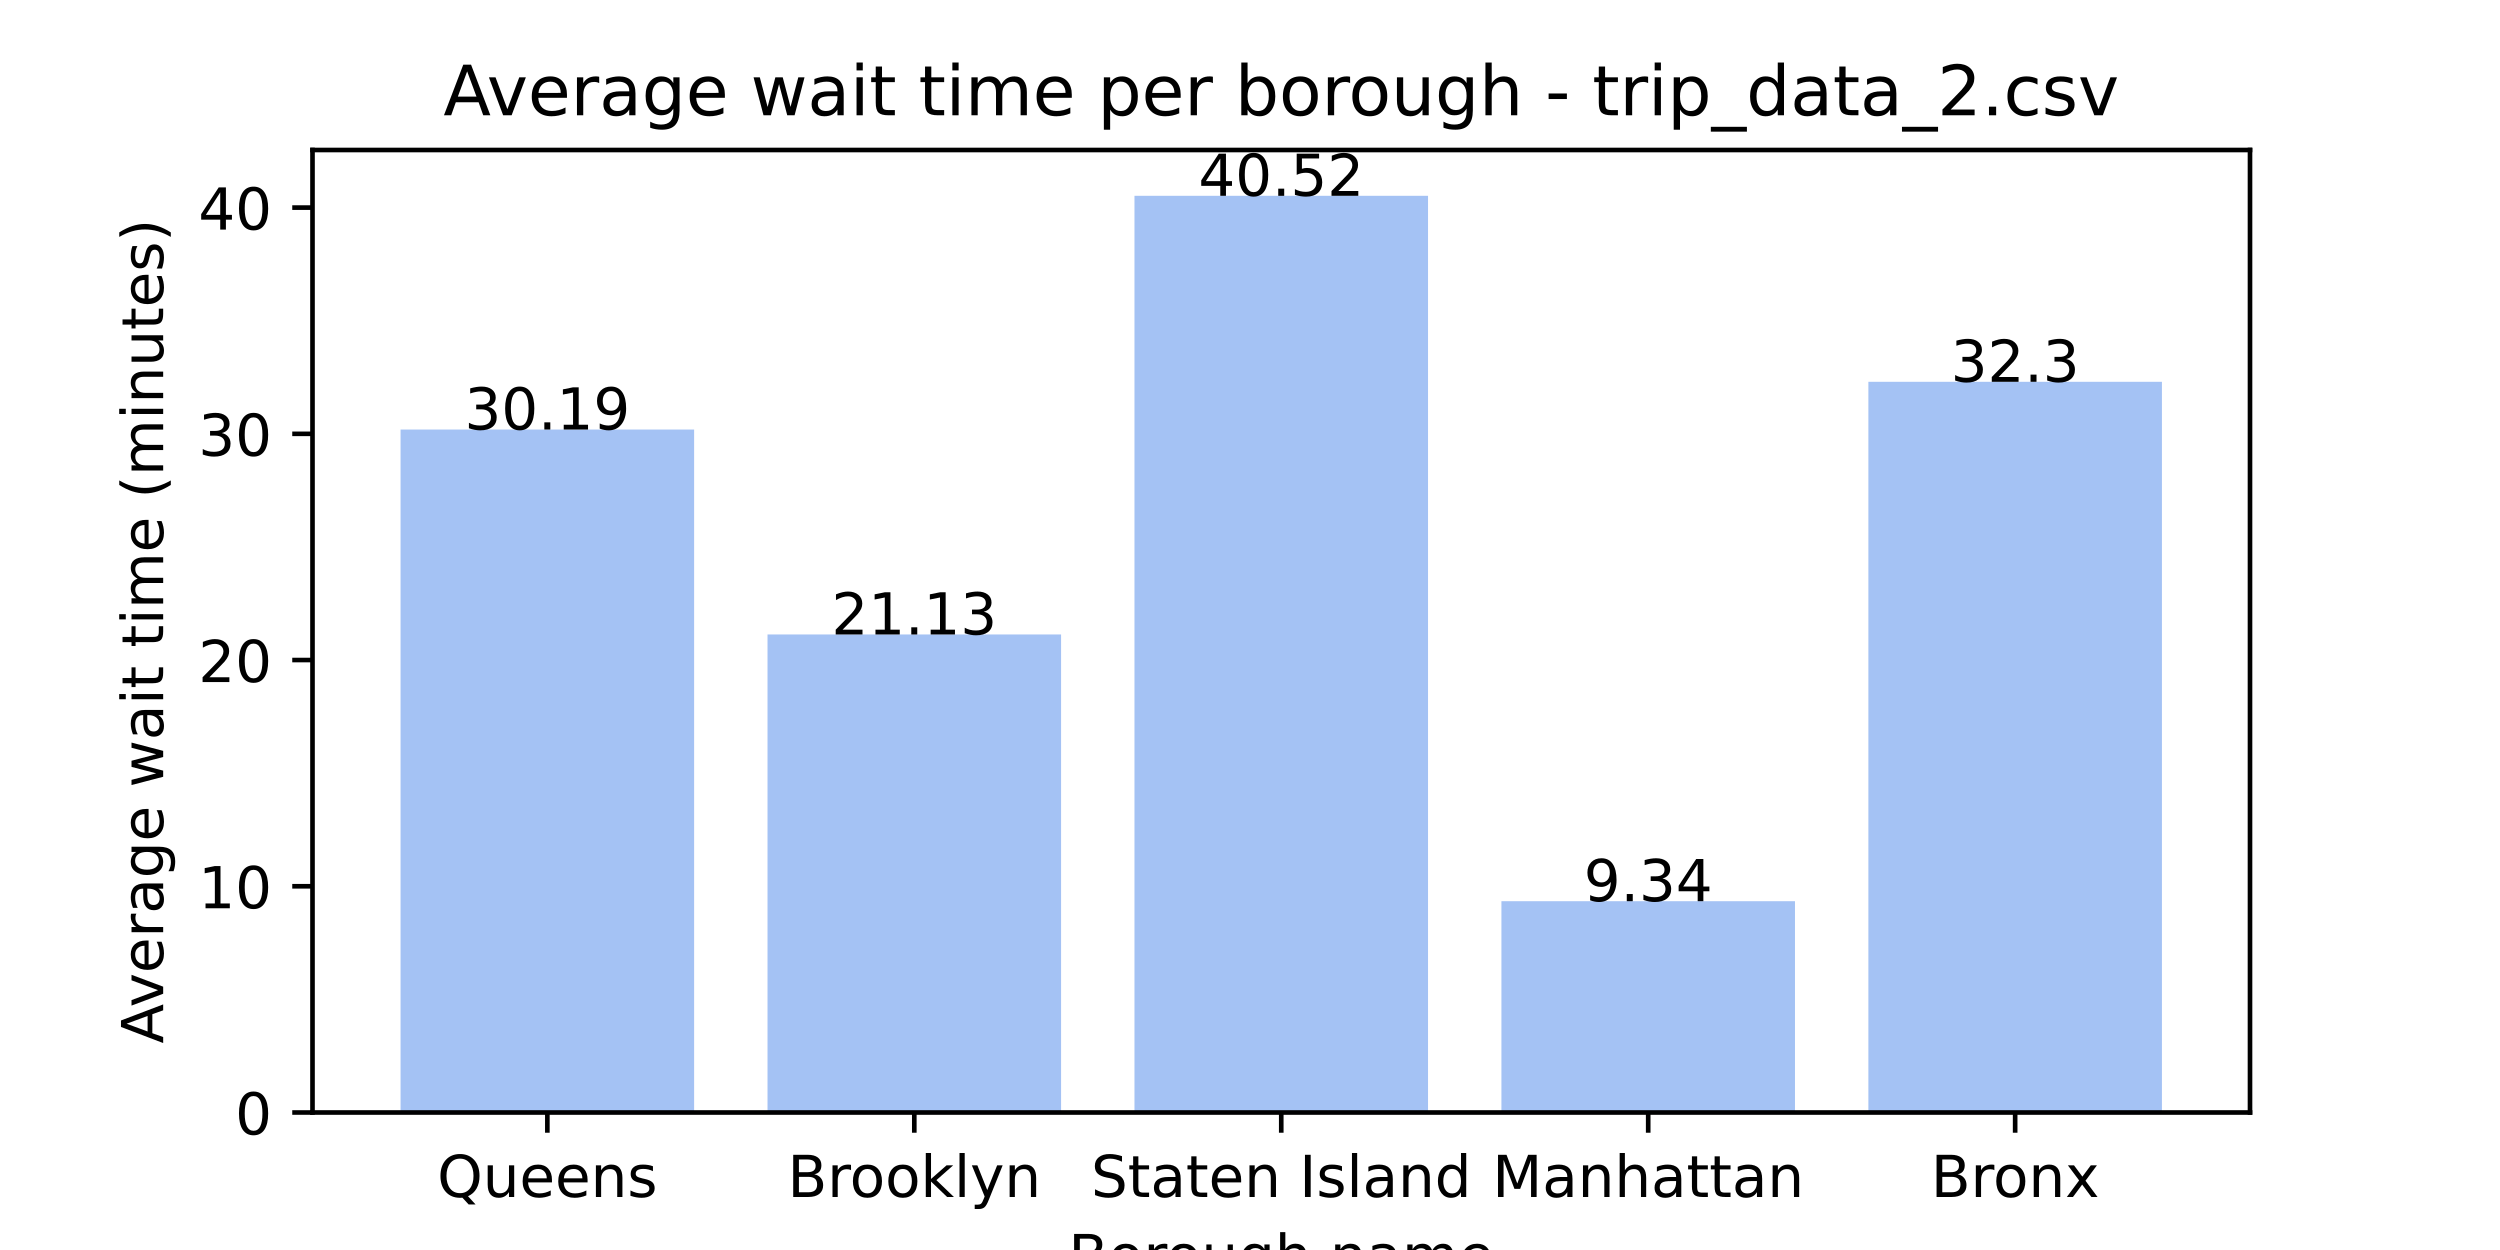
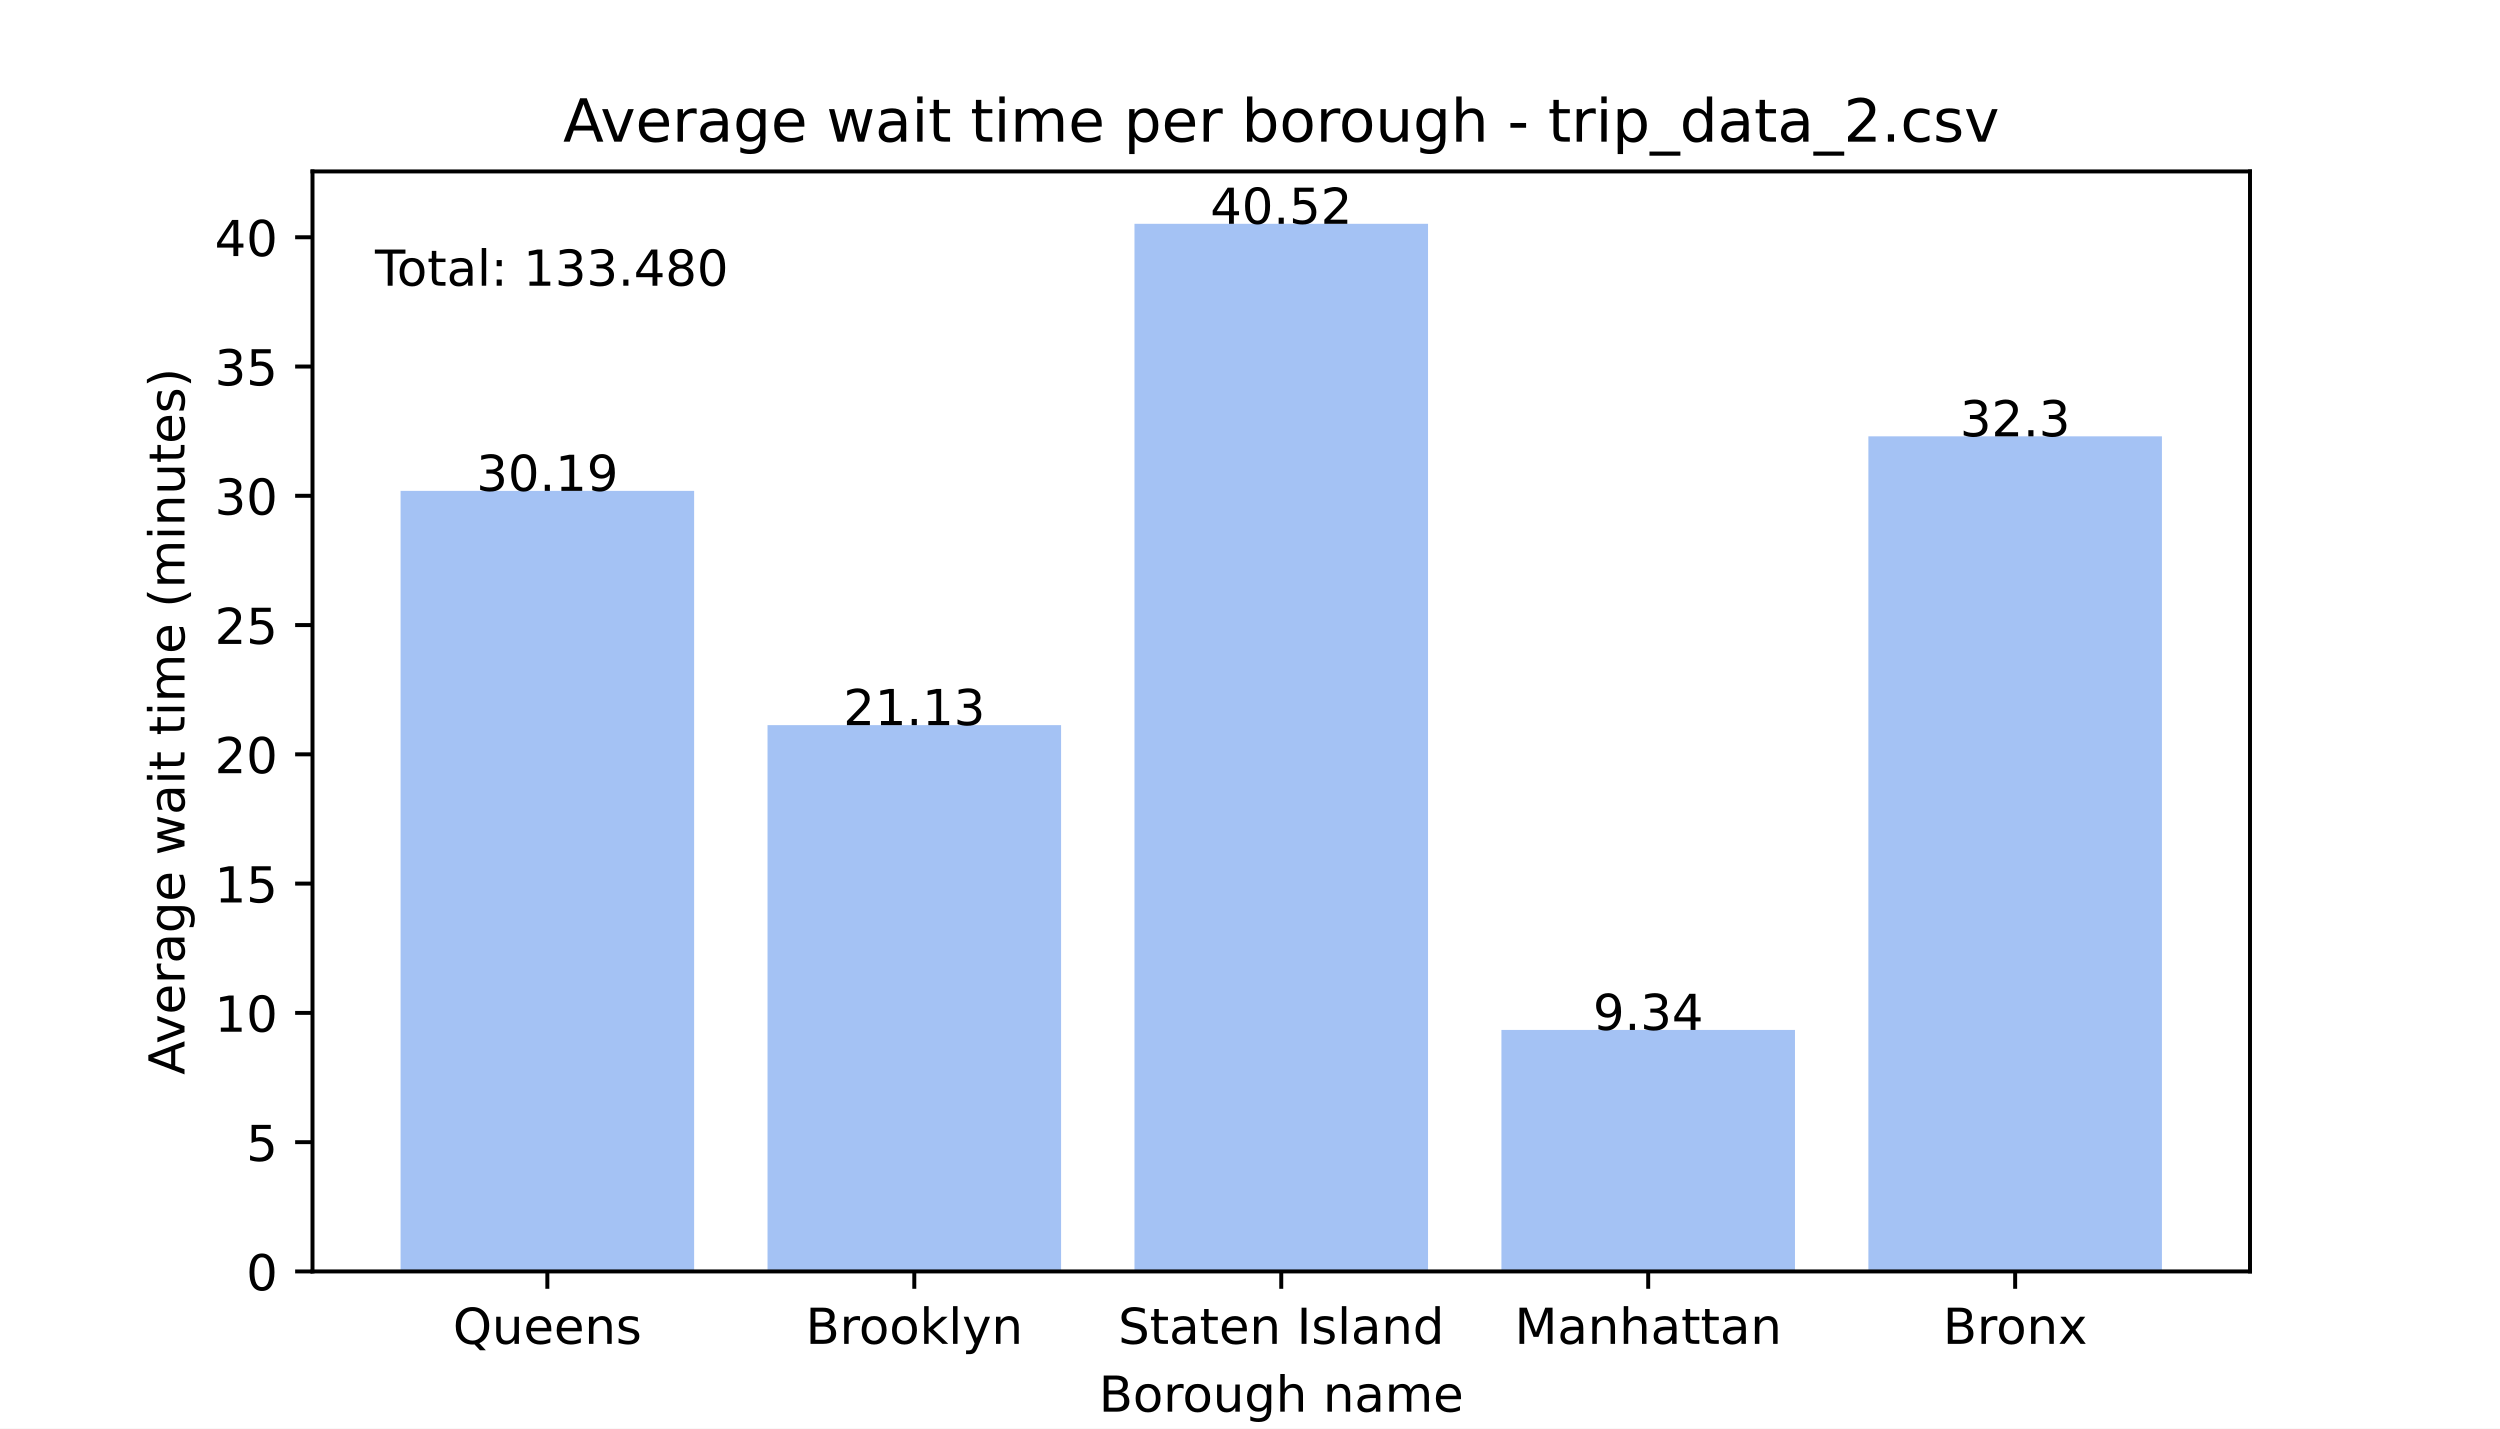
- <svg xmlns="http://www.w3.org/2000/svg" xmlns:xlink="http://www.w3.org/1999/xlink" width="432pt" height="216pt" viewBox="0 0 432 216" version="1.1">
+ <svg xmlns="http://www.w3.org/2000/svg" xmlns:xlink="http://www.w3.org/1999/xlink" width="504pt" height="288pt" viewBox="0 0 504 288" version="1.1">
  <defs>
    <style type="text/css">*{stroke-linejoin: round; stroke-linecap: butt}</style>
  </defs>
  <g id="figure_1">
    <g id="patch_1">
-       <path d="M 0 216  L 432 216  L 432 0  L 0 0  z " style="fill: #ffffff" />
+       <path d="M 0 288  L 504 288  L 504 0  L 0 0  z " style="fill: #ffffff" />
    </g>
    <g id="axes_1">
      <g id="patch_2">
-         <path d="M 54 192.24  L 388.8 192.24  L 388.8 25.92  L 54 25.92  z " style="fill: #ffffff" />
+         <path d="M 63 256.32  L 453.6 256.32  L 453.6 34.56  L 63 34.56  z " style="fill: #ffffff" />
      </g>
      <g id="patch_3">
-         <path d="M 69.218 192.24  L 119.945 192.24  L 119.945 74.222  L 69.218 74.222  z " clip-path="url(#p60a4b095e3)" style="fill: #a4c2f4" />
+         <path d="M 80.755 256.32  L 139.936 256.32  L 139.936 98.962  L 80.755 98.962  z " clip-path="url(#pc0535124aa)" style="fill: #a4c2f4" />
      </g>
      <g id="patch_4">
-         <path d="M 132.627 192.24  L 183.355 192.24  L 183.355 109.639  L 132.627 109.639  z " clip-path="url(#p60a4b095e3)" style="fill: #a4c2f4" />
+         <path d="M 154.732 256.32  L 213.914 256.32  L 213.914 146.185  L 154.732 146.185  z " clip-path="url(#pc0535124aa)" style="fill: #a4c2f4" />
      </g>
      <g id="patch_5">
-         <path d="M 196.036 192.24  L 246.764 192.24  L 246.764 33.84  L 196.036 33.84  z " clip-path="url(#p60a4b095e3)" style="fill: #a4c2f4" />
+         <path d="M 228.709 256.32  L 287.891 256.32  L 287.891 45.12  L 228.709 45.12  z " clip-path="url(#pc0535124aa)" style="fill: #a4c2f4" />
      </g>
      <g id="patch_6">
-         <path d="M 259.445 192.24  L 310.173 192.24  L 310.173 155.728  L 259.445 155.728  z " clip-path="url(#p60a4b095e3)" style="fill: #a4c2f4" />
+         <path d="M 302.686 256.32  L 361.868 256.32  L 361.868 207.638  L 302.686 207.638  z " clip-path="url(#pc0535124aa)" style="fill: #a4c2f4" />
      </g>
      <g id="patch_7">
-         <path d="M 322.855 192.24  L 373.582 192.24  L 373.582 65.973  L 322.855 65.973  z " clip-path="url(#p60a4b095e3)" style="fill: #a4c2f4" />
+         <path d="M 376.664 256.32  L 435.845 256.32  L 435.845 87.965  L 376.664 87.965  z " clip-path="url(#pc0535124aa)" style="fill: #a4c2f4" />
      </g>
      <g id="matplotlib.axis_1">
        <g id="xtick_1">
          <g id="line2d_1">
            <defs>
-               <path id="md0cd1d5635" d="M 0 0  L 0 3.5  " style="stroke: #000000; stroke-width: 0.8" />
+               <path id="m362aba8492" d="M 0 0  L 0 3.5  " style="stroke: #000000; stroke-width: 0.8" />
            </defs>
            <g>
-               <use xlink:href="#md0cd1d5635" x="94.582" y="192.24" style="stroke: #000000; stroke-width: 0.8" />
+               <use xlink:href="#m362aba8492" x="110.345" y="256.32" style="stroke: #000000; stroke-width: 0.8" />
            </g>
          </g>
          <g id="text_1">
-             <g transform="translate(75.55057 206.8384) scale(0.1 -0.1)">
+             <g transform="translate(91.31421 270.9184) scale(0.1 -0.1)">
              <defs>
                <path id="DejaVuSans-51" d="M 2522 4238  Q 1834 4238 1429 3725  Q 1025 3213 1025 2328  Q 1025 1447 1429 934  Q 1834 422 2522 422  Q 3209 422 3611 934  Q 4013 1447 4013 2328  Q 4013 3213 3611 3725  Q 3209 4238 2522 4238  z M 3406 84  L 4238 -825  L 3475 -825  L 2784 -78  Q 2681 -84 2626 -87  Q 2572 -91 2522 -91  Q 1538 -91 948 567  Q 359 1225 359 2328  Q 359 3434 948 4092  Q 1538 4750 2522 4750  Q 3503 4750 4090 4092  Q 4678 3434 4678 2328  Q 4678 1516 4351 937  Q 4025 359 3406 84  z " transform="scale(0.015625)" />
                <path id="DejaVuSans-75" d="M 544 1381  L 544 3500  L 1119 3500  L 1119 1403  Q 1119 906 1312 657  Q 1506 409 1894 409  Q 2359 409 2629 706  Q 2900 1003 2900 1516  L 2900 3500  L 3475 3500  L 3475 0  L 2900 0  L 2900 538  Q 2691 219 2414 64  Q 2138 -91 1772 -91  Q 1169 -91 856 284  Q 544 659 544 1381  z M 1991 3584  L 1991 3584  z " transform="scale(0.015625)" />
                <path id="DejaVuSans-65" d="M 3597 1894  L 3597 1613  L 953 1613  Q 991 1019 1311 708  Q 1631 397 2203 397  Q 2534 397 2845 478  Q 3156 559 3463 722  L 3463 178  Q 3153 47 2828 -22  Q 2503 -91 2169 -91  Q 1331 -91 842 396  Q 353 884 353 1716  Q 353 2575 817 3079  Q 1281 3584 2069 3584  Q 2775 3584 3186 3129  Q 3597 2675 3597 1894  z M 3022 2063  Q 3016 2534 2758 2815  Q 2500 3097 2075 3097  Q 1594 3097 1305 2825  Q 1016 2553 972 2059  L 3022 2063  z " transform="scale(0.015625)" />
                <path id="DejaVuSans-6e" d="M 3513 2113  L 3513 0  L 2938 0  L 2938 2094  Q 2938 2591 2744 2837  Q 2550 3084 2163 3084  Q 1697 3084 1428 2787  Q 1159 2491 1159 1978  L 1159 0  L 581 0  L 581 3500  L 1159 3500  L 1159 2956  Q 1366 3272 1645 3428  Q 1925 3584 2291 3584  Q 2894 3584 3203 3211  Q 3513 2838 3513 2113  z " transform="scale(0.015625)" />
                <path id="DejaVuSans-73" d="M 2834 3397  L 2834 2853  Q 2591 2978 2328 3040  Q 2066 3103 1784 3103  Q 1356 3103 1142 2972  Q 928 2841 928 2578  Q 928 2378 1081 2264  Q 1234 2150 1697 2047  L 1894 2003  Q 2506 1872 2764 1633  Q 3022 1394 3022 966  Q 3022 478 2636 193  Q 2250 -91 1575 -91  Q 1294 -91 989 -36  Q 684 19 347 128  L 347 722  Q 666 556 975 473  Q 1284 391 1588 391  Q 1994 391 2212 530  Q 2431 669 2431 922  Q 2431 1156 2273 1281  Q 2116 1406 1581 1522  L 1381 1569  Q 847 1681 609 1914  Q 372 2147 372 2553  Q 372 3047 722 3315  Q 1072 3584 1716 3584  Q 2034 3584 2315 3537  Q 2597 3491 2834 3397  z " transform="scale(0.015625)" />
              </defs>
              <use xlink:href="#DejaVuSans-51" />
              <use xlink:href="#DejaVuSans-75" x="78.711" />
              <use xlink:href="#DejaVuSans-65" x="142.09" />
              <use xlink:href="#DejaVuSans-65" x="203.613" />
              <use xlink:href="#DejaVuSans-6e" x="265.137" />
              <use xlink:href="#DejaVuSans-73" x="328.516" />
            </g>
          </g>
        </g>
        <g id="xtick_2">
          <g id="line2d_2">
            <g>
-               <use xlink:href="#md0cd1d5635" x="157.991" y="192.24" style="stroke: #000000; stroke-width: 0.8" />
+               <use xlink:href="#m362aba8492" x="184.323" y="256.32" style="stroke: #000000; stroke-width: 0.8" />
            </g>
          </g>
          <g id="text_2">
-             <g transform="translate(136.0862 206.8384) scale(0.1 -0.1)">
+             <g transform="translate(162.418 270.9184) scale(0.1 -0.1)">
              <defs>
                <path id="DejaVuSans-42" d="M 1259 2228  L 1259 519  L 2272 519  Q 2781 519 3026 730  Q 3272 941 3272 1375  Q 3272 1813 3026 2020  Q 2781 2228 2272 2228  L 1259 2228  z M 1259 4147  L 1259 2741  L 2194 2741  Q 2656 2741 2882 2914  Q 3109 3088 3109 3444  Q 3109 3797 2882 3972  Q 2656 4147 2194 4147  L 1259 4147  z M 628 4666  L 2241 4666  Q 2963 4666 3353 4366  Q 3744 4066 3744 3513  Q 3744 3084 3544 2831  Q 3344 2578 2956 2516  Q 3422 2416 3680 2098  Q 3938 1781 3938 1306  Q 3938 681 3513 340  Q 3088 0 2303 0  L 628 0  L 628 4666  z " transform="scale(0.015625)" />
                <path id="DejaVuSans-72" d="M 2631 2963  Q 2534 3019 2420 3045  Q 2306 3072 2169 3072  Q 1681 3072 1420 2755  Q 1159 2438 1159 1844  L 1159 0  L 581 0  L 581 3500  L 1159 3500  L 1159 2956  Q 1341 3275 1631 3429  Q 1922 3584 2338 3584  Q 2397 3584 2469 3576  Q 2541 3569 2628 3553  L 2631 2963  z " transform="scale(0.015625)" />
                <path id="DejaVuSans-6f" d="M 1959 3097  Q 1497 3097 1228 2736  Q 959 2375 959 1747  Q 959 1119 1226 758  Q 1494 397 1959 397  Q 2419 397 2687 759  Q 2956 1122 2956 1747  Q 2956 2369 2687 2733  Q 2419 3097 1959 3097  z M 1959 3584  Q 2709 3584 3137 3096  Q 3566 2609 3566 1747  Q 3566 888 3137 398  Q 2709 -91 1959 -91  Q 1206 -91 779 398  Q 353 888 353 1747  Q 353 2609 779 3096  Q 1206 3584 1959 3584  z " transform="scale(0.015625)" />
                <path id="DejaVuSans-6b" d="M 581 4863  L 1159 4863  L 1159 1991  L 2875 3500  L 3609 3500  L 1753 1863  L 3688 0  L 2938 0  L 1159 1709  L 1159 0  L 581 0  L 581 4863  z " transform="scale(0.015625)" />
                <path id="DejaVuSans-6c" d="M 603 4863  L 1178 4863  L 1178 0  L 603 0  L 603 4863  z " transform="scale(0.015625)" />
                <path id="DejaVuSans-79" d="M 2059 -325  Q 1816 -950 1584 -1140  Q 1353 -1331 966 -1331  L 506 -1331  L 506 -850  L 844 -850  Q 1081 -850 1212 -737  Q 1344 -625 1503 -206  L 1606 56  L 191 3500  L 800 3500  L 1894 763  L 2988 3500  L 3597 3500  L 2059 -325  z " transform="scale(0.015625)" />
              </defs>
              <use xlink:href="#DejaVuSans-42" />
              <use xlink:href="#DejaVuSans-72" x="68.604" />
              <use xlink:href="#DejaVuSans-6f" x="107.467" />
              <use xlink:href="#DejaVuSans-6f" x="168.648" />
              <use xlink:href="#DejaVuSans-6b" x="229.83" />
              <use xlink:href="#DejaVuSans-6c" x="287.74" />
              <use xlink:href="#DejaVuSans-79" x="315.523" />
              <use xlink:href="#DejaVuSans-6e" x="374.703" />
            </g>
          </g>
        </g>
        <g id="xtick_3">
          <g id="line2d_3">
            <g>
-               <use xlink:href="#md0cd1d5635" x="221.4" y="192.24" style="stroke: #000000; stroke-width: 0.8" />
+               <use xlink:href="#m362aba8492" x="258.3" y="256.32" style="stroke: #000000; stroke-width: 0.8" />
            </g>
          </g>
          <g id="text_3">
-             <g transform="translate(188.5312 206.8384) scale(0.1 -0.1)">
+             <g transform="translate(225.4313 270.9184) scale(0.1 -0.1)">
              <defs>
                <path id="DejaVuSans-53" d="M 3425 4513  L 3425 3897  Q 3066 4069 2747 4153  Q 2428 4238 2131 4238  Q 1616 4238 1336 4038  Q 1056 3838 1056 3469  Q 1056 3159 1242 3001  Q 1428 2844 1947 2747  L 2328 2669  Q 3034 2534 3370 2195  Q 3706 1856 3706 1288  Q 3706 609 3251 259  Q 2797 -91 1919 -91  Q 1588 -91 1214 -16  Q 841 59 441 206  L 441 856  Q 825 641 1194 531  Q 1563 422 1919 422  Q 2459 422 2753 634  Q 3047 847 3047 1241  Q 3047 1584 2836 1778  Q 2625 1972 2144 2069  L 1759 2144  Q 1053 2284 737 2584  Q 422 2884 422 3419  Q 422 4038 858 4394  Q 1294 4750 2059 4750  Q 2388 4750 2728 4690  Q 3069 4631 3425 4513  z " transform="scale(0.015625)" />
                <path id="DejaVuSans-74" d="M 1172 4494  L 1172 3500  L 2356 3500  L 2356 3053  L 1172 3053  L 1172 1153  Q 1172 725 1289 603  Q 1406 481 1766 481  L 2356 481  L 2356 0  L 1766 0  Q 1100 0 847 248  Q 594 497 594 1153  L 594 3053  L 172 3053  L 172 3500  L 594 3500  L 594 4494  L 1172 4494  z " transform="scale(0.015625)" />
                <path id="DejaVuSans-61" d="M 2194 1759  Q 1497 1759 1228 1600  Q 959 1441 959 1056  Q 959 750 1161 570  Q 1363 391 1709 391  Q 2188 391 2477 730  Q 2766 1069 2766 1631  L 2766 1759  L 2194 1759  z M 3341 1997  L 3341 0  L 2766 0  L 2766 531  Q 2569 213 2275 61  Q 1981 -91 1556 -91  Q 1019 -91 701 211  Q 384 513 384 1019  Q 384 1609 779 1909  Q 1175 2209 1959 2209  L 2766 2209  L 2766 2266  Q 2766 2663 2505 2880  Q 2244 3097 1772 3097  Q 1472 3097 1187 3025  Q 903 2953 641 2809  L 641 3341  Q 956 3463 1253 3523  Q 1550 3584 1831 3584  Q 2591 3584 2966 3190  Q 3341 2797 3341 1997  z " transform="scale(0.015625)" />
                <path id="DejaVuSans-20" transform="scale(0.015625)" />
                <path id="DejaVuSans-49" d="M 628 4666  L 1259 4666  L 1259 0  L 628 0  L 628 4666  z " transform="scale(0.015625)" />
                <path id="DejaVuSans-64" d="M 2906 2969  L 2906 4863  L 3481 4863  L 3481 0  L 2906 0  L 2906 525  Q 2725 213 2448 61  Q 2172 -91 1784 -91  Q 1150 -91 751 415  Q 353 922 353 1747  Q 353 2572 751 3078  Q 1150 3584 1784 3584  Q 2172 3584 2448 3432  Q 2725 3281 2906 2969  z M 947 1747  Q 947 1113 1208 752  Q 1469 391 1925 391  Q 2381 391 2643 752  Q 2906 1113 2906 1747  Q 2906 2381 2643 2742  Q 2381 3103 1925 3103  Q 1469 3103 1208 2742  Q 947 2381 947 1747  z " transform="scale(0.015625)" />
              </defs>
              <use xlink:href="#DejaVuSans-53" />
              <use xlink:href="#DejaVuSans-74" x="63.477" />
              <use xlink:href="#DejaVuSans-61" x="102.686" />
              <use xlink:href="#DejaVuSans-74" x="163.965" />
              <use xlink:href="#DejaVuSans-65" x="203.174" />
              <use xlink:href="#DejaVuSans-6e" x="264.697" />
              <use xlink:href="#DejaVuSans-20" x="328.076" />
              <use xlink:href="#DejaVuSans-49" x="359.863" />
              <use xlink:href="#DejaVuSans-73" x="389.355" />
              <use xlink:href="#DejaVuSans-6c" x="441.455" />
              <use xlink:href="#DejaVuSans-61" x="469.238" />
              <use xlink:href="#DejaVuSans-6e" x="530.518" />
              <use xlink:href="#DejaVuSans-64" x="593.896" />
            </g>
          </g>
        </g>
        <g id="xtick_4">
          <g id="line2d_4">
            <g>
-               <use xlink:href="#md0cd1d5635" x="284.809" y="192.24" style="stroke: #000000; stroke-width: 0.8" />
+               <use xlink:href="#m362aba8492" x="332.277" y="256.32" style="stroke: #000000; stroke-width: 0.8" />
            </g>
          </g>
          <g id="text_4">
-             <g transform="translate(257.8763 206.8384) scale(0.1 -0.1)">
+             <g transform="translate(305.3445 270.9184) scale(0.1 -0.1)">
              <defs>
                <path id="DejaVuSans-4d" d="M 628 4666  L 1569 4666  L 2759 1491  L 3956 4666  L 4897 4666  L 4897 0  L 4281 0  L 4281 4097  L 3078 897  L 2444 897  L 1241 4097  L 1241 0  L 628 0  L 628 4666  z " transform="scale(0.015625)" />
                <path id="DejaVuSans-68" d="M 3513 2113  L 3513 0  L 2938 0  L 2938 2094  Q 2938 2591 2744 2837  Q 2550 3084 2163 3084  Q 1697 3084 1428 2787  Q 1159 2491 1159 1978  L 1159 0  L 581 0  L 581 4863  L 1159 4863  L 1159 2956  Q 1366 3272 1645 3428  Q 1925 3584 2291 3584  Q 2894 3584 3203 3211  Q 3513 2838 3513 2113  z " transform="scale(0.015625)" />
              </defs>
              <use xlink:href="#DejaVuSans-4d" />
              <use xlink:href="#DejaVuSans-61" x="86.279" />
              <use xlink:href="#DejaVuSans-6e" x="147.559" />
              <use xlink:href="#DejaVuSans-68" x="210.938" />
              <use xlink:href="#DejaVuSans-61" x="274.316" />
              <use xlink:href="#DejaVuSans-74" x="335.596" />
              <use xlink:href="#DejaVuSans-74" x="374.805" />
              <use xlink:href="#DejaVuSans-61" x="414.014" />
              <use xlink:href="#DejaVuSans-6e" x="475.293" />
            </g>
          </g>
        </g>
        <g id="xtick_5">
          <g id="line2d_5">
            <g>
-               <use xlink:href="#md0cd1d5635" x="348.218" y="192.24" style="stroke: #000000; stroke-width: 0.8" />
+               <use xlink:href="#m362aba8492" x="406.255" y="256.32" style="stroke: #000000; stroke-width: 0.8" />
            </g>
          </g>
          <g id="text_5">
-             <g transform="translate(333.6572 206.8384) scale(0.1 -0.1)">
+             <g transform="translate(391.6936 270.9184) scale(0.1 -0.1)">
              <defs>
                <path id="DejaVuSans-78" d="M 3513 3500  L 2247 1797  L 3578 0  L 2900 0  L 1881 1375  L 863 0  L 184 0  L 1544 1831  L 300 3500  L 978 3500  L 1906 2253  L 2834 3500  L 3513 3500  z " transform="scale(0.015625)" />
              </defs>
              <use xlink:href="#DejaVuSans-42" />
              <use xlink:href="#DejaVuSans-72" x="68.604" />
              <use xlink:href="#DejaVuSans-6f" x="107.467" />
              <use xlink:href="#DejaVuSans-6e" x="168.648" />
              <use xlink:href="#DejaVuSans-78" x="232.027" />
            </g>
          </g>
        </g>
        <g id="text_6">
-           <g transform="translate(184.6273 220.5166) scale(0.1 -0.1)">
+           <g transform="translate(221.5273 284.5966) scale(0.1 -0.1)">
            <defs>
              <path id="DejaVuSans-67" d="M 2906 1791  Q 2906 2416 2648 2759  Q 2391 3103 1925 3103  Q 1463 3103 1205 2759  Q 947 2416 947 1791  Q 947 1169 1205 825  Q 1463 481 1925 481  Q 2391 481 2648 825  Q 2906 1169 2906 1791  z M 3481 434  Q 3481 -459 3084 -895  Q 2688 -1331 1869 -1331  Q 1566 -1331 1297 -1286  Q 1028 -1241 775 -1147  L 775 -588  Q 1028 -725 1275 -790  Q 1522 -856 1778 -856  Q 2344 -856 2625 -561  Q 2906 -266 2906 331  L 2906 616  Q 2728 306 2450 153  Q 2172 0 1784 0  Q 1141 0 747 490  Q 353 981 353 1791  Q 353 2603 747 3093  Q 1141 3584 1784 3584  Q 2172 3584 2450 3431  Q 2728 3278 2906 2969  L 2906 3500  L 3481 3500  L 3481 434  z " transform="scale(0.015625)" />
              <path id="DejaVuSans-6d" d="M 3328 2828  Q 3544 3216 3844 3400  Q 4144 3584 4550 3584  Q 5097 3584 5394 3201  Q 5691 2819 5691 2113  L 5691 0  L 5113 0  L 5113 2094  Q 5113 2597 4934 2840  Q 4756 3084 4391 3084  Q 3944 3084 3684 2787  Q 3425 2491 3425 1978  L 3425 0  L 2847 0  L 2847 2094  Q 2847 2600 2669 2842  Q 2491 3084 2119 3084  Q 1678 3084 1418 2786  Q 1159 2488 1159 1978  L 1159 0  L 581 0  L 581 3500  L 1159 3500  L 1159 2956  Q 1356 3278 1631 3431  Q 1906 3584 2284 3584  Q 2666 3584 2933 3390  Q 3200 3197 3328 2828  z " transform="scale(0.015625)" />
            </defs>
            <use xlink:href="#DejaVuSans-42" />
            <use xlink:href="#DejaVuSans-6f" x="68.604" />
            <use xlink:href="#DejaVuSans-72" x="129.785" />
            <use xlink:href="#DejaVuSans-6f" x="168.648" />
            <use xlink:href="#DejaVuSans-75" x="229.83" />
            <use xlink:href="#DejaVuSans-67" x="293.209" />
            <use xlink:href="#DejaVuSans-68" x="356.686" />
            <use xlink:href="#DejaVuSans-20" x="420.064" />
            <use xlink:href="#DejaVuSans-6e" x="451.852" />
            <use xlink:href="#DejaVuSans-61" x="515.23" />
            <use xlink:href="#DejaVuSans-6d" x="576.51" />
            <use xlink:href="#DejaVuSans-65" x="673.922" />
          </g>
        </g>
      </g>
      <g id="matplotlib.axis_2">
        <g id="ytick_1">
          <g id="line2d_6">
            <defs>
-               <path id="m42a41ab780" d="M 0 0  L -3.5 0  " style="stroke: #000000; stroke-width: 0.8" />
+               <path id="m07653219fd" d="M 0 0  L -3.5 0  " style="stroke: #000000; stroke-width: 0.8" />
            </defs>
            <g>
-               <use xlink:href="#m42a41ab780" x="54" y="192.24" style="stroke: #000000; stroke-width: 0.8" />
+               <use xlink:href="#m07653219fd" x="63" y="256.32" style="stroke: #000000; stroke-width: 0.8" />
            </g>
          </g>
          <g id="text_7">
-             <g transform="translate(40.6375 196.0392) scale(0.1 -0.1)">
+             <g transform="translate(49.6375 260.1192) scale(0.1 -0.1)">
              <defs>
                <path id="DejaVuSans-30" d="M 2034 4250  Q 1547 4250 1301 3770  Q 1056 3291 1056 2328  Q 1056 1369 1301 889  Q 1547 409 2034 409  Q 2525 409 2770 889  Q 3016 1369 3016 2328  Q 3016 3291 2770 3770  Q 2525 4250 2034 4250  z M 2034 4750  Q 2819 4750 3233 4129  Q 3647 3509 3647 2328  Q 3647 1150 3233 529  Q 2819 -91 2034 -91  Q 1250 -91 836 529  Q 422 1150 422 2328  Q 422 3509 836 4129  Q 1250 4750 2034 4750  z " transform="scale(0.015625)" />
              </defs>
              <use xlink:href="#DejaVuSans-30" />
            </g>
          </g>
        </g>
        <g id="ytick_2">
          <g id="line2d_7">
            <g>
-               <use xlink:href="#m42a41ab780" x="54" y="153.148" style="stroke: #000000; stroke-width: 0.8" />
+               <use xlink:href="#m07653219fd" x="63" y="230.259" style="stroke: #000000; stroke-width: 0.8" />
            </g>
          </g>
          <g id="text_8">
-             <g transform="translate(34.275 156.9474) scale(0.1 -0.1)">
+             <g transform="translate(49.6375 234.058) scale(0.1 -0.1)">
+               <defs>
+                 <path id="DejaVuSans-35" d="M 691 4666  L 3169 4666  L 3169 4134  L 1269 4134  L 1269 2991  Q 1406 3038 1543 3061  Q 1681 3084 1819 3084  Q 2600 3084 3056 2656  Q 3513 2228 3513 1497  Q 3513 744 3044 326  Q 2575 -91 1722 -91  Q 1428 -91 1123 -41  Q 819 9 494 109  L 494 744  Q 775 591 1075 516  Q 1375 441 1709 441  Q 2250 441 2565 725  Q 2881 1009 2881 1497  Q 2881 1984 2565 2268  Q 2250 2553 1709 2553  Q 1456 2553 1204 2497  Q 953 2441 691 2322  L 691 4666  z " transform="scale(0.015625)" />
+               </defs>
+               <use xlink:href="#DejaVuSans-35" />
+             </g>
+           </g>
+         </g>
+         <g id="ytick_3">
+           <g id="line2d_8">
+             <g>
+               <use xlink:href="#m07653219fd" x="63" y="204.198" style="stroke: #000000; stroke-width: 0.8" />
+             </g>
+           </g>
+           <g id="text_9">
+             <g transform="translate(43.275 207.9968) scale(0.1 -0.1)">
              <defs>
                <path id="DejaVuSans-31" d="M 794 531  L 1825 531  L 1825 4091  L 703 3866  L 703 4441  L 1819 4666  L 2450 4666  L 2450 531  L 3481 531  L 3481 0  L 794 0  L 794 531  z " transform="scale(0.015625)" />
              </defs>
              <use xlink:href="#DejaVuSans-31" />
              <use xlink:href="#DejaVuSans-30" x="63.623" />
            </g>
          </g>
        </g>
-         <g id="ytick_3">
-           <g id="line2d_8">
-             <g>
-               <use xlink:href="#m42a41ab780" x="54" y="114.056" style="stroke: #000000; stroke-width: 0.8" />
-             </g>
-           </g>
-           <g id="text_9">
-             <g transform="translate(34.275 117.8556) scale(0.1 -0.1)">
+         <g id="ytick_4">
+           <g id="line2d_9">
+             <g>
+               <use xlink:href="#m07653219fd" x="63" y="178.136" style="stroke: #000000; stroke-width: 0.8" />
+             </g>
+           </g>
+           <g id="text_10">
+             <g transform="translate(43.275 181.9356) scale(0.1 -0.1)">
+               <use xlink:href="#DejaVuSans-31" />
+               <use xlink:href="#DejaVuSans-35" x="63.623" />
+             </g>
+           </g>
+         </g>
+         <g id="ytick_5">
+           <g id="line2d_10">
+             <g>
+               <use xlink:href="#m07653219fd" x="63" y="152.075" style="stroke: #000000; stroke-width: 0.8" />
+             </g>
+           </g>
+           <g id="text_11">
+             <g transform="translate(43.275 155.8744) scale(0.1 -0.1)">
              <defs>
                <path id="DejaVuSans-32" d="M 1228 531  L 3431 531  L 3431 0  L 469 0  L 469 531  Q 828 903 1448 1529  Q 2069 2156 2228 2338  Q 2531 2678 2651 2914  Q 2772 3150 2772 3378  Q 2772 3750 2511 3984  Q 2250 4219 1831 4219  Q 1534 4219 1204 4116  Q 875 4013 500 3803  L 500 4441  Q 881 4594 1212 4672  Q 1544 4750 1819 4750  Q 2544 4750 2975 4387  Q 3406 4025 3406 3419  Q 3406 3131 3298 2873  Q 3191 2616 2906 2266  Q 2828 2175 2409 1742  Q 1991 1309 1228 531  z " transform="scale(0.015625)" />
              </defs>
              <use xlink:href="#DejaVuSans-32" />
              <use xlink:href="#DejaVuSans-30" x="63.623" />
            </g>
          </g>
        </g>
-         <g id="ytick_4">
-           <g id="line2d_9">
-             <g>
-               <use xlink:href="#m42a41ab780" x="54" y="74.965" style="stroke: #000000; stroke-width: 0.8" />
-             </g>
-           </g>
-           <g id="text_10">
-             <g transform="translate(34.275 78.7638) scale(0.1 -0.1)">
+         <g id="ytick_6">
+           <g id="line2d_11">
+             <g>
+               <use xlink:href="#m07653219fd" x="63" y="126.014" style="stroke: #000000; stroke-width: 0.8" />
+             </g>
+           </g>
+           <g id="text_12">
+             <g transform="translate(43.275 129.8132) scale(0.1 -0.1)">
+               <use xlink:href="#DejaVuSans-32" />
+               <use xlink:href="#DejaVuSans-35" x="63.623" />
+             </g>
+           </g>
+         </g>
+         <g id="ytick_7">
+           <g id="line2d_12">
+             <g>
+               <use xlink:href="#m07653219fd" x="63" y="99.953" style="stroke: #000000; stroke-width: 0.8" />
+             </g>
+           </g>
+           <g id="text_13">
+             <g transform="translate(43.275 103.752) scale(0.1 -0.1)">
              <defs>
                <path id="DejaVuSans-33" d="M 2597 2516  Q 3050 2419 3304 2112  Q 3559 1806 3559 1356  Q 3559 666 3084 287  Q 2609 -91 1734 -91  Q 1441 -91 1130 -33  Q 819 25 488 141  L 488 750  Q 750 597 1062 519  Q 1375 441 1716 441  Q 2309 441 2620 675  Q 2931 909 2931 1356  Q 2931 1769 2642 2001  Q 2353 2234 1838 2234  L 1294 2234  L 1294 2753  L 1863 2753  Q 2328 2753 2575 2939  Q 2822 3125 2822 3475  Q 2822 3834 2567 4026  Q 2313 4219 1838 4219  Q 1578 4219 1281 4162  Q 984 4106 628 3988  L 628 4550  Q 988 4650 1302 4700  Q 1616 4750 1894 4750  Q 2613 4750 3031 4423  Q 3450 4097 3450 3541  Q 3450 3153 3228 2886  Q 3006 2619 2597 2516  z " transform="scale(0.015625)" />
              </defs>
              <use xlink:href="#DejaVuSans-33" />
              <use xlink:href="#DejaVuSans-30" x="63.623" />
            </g>
          </g>
        </g>
-         <g id="ytick_5">
-           <g id="line2d_10">
-             <g>
-               <use xlink:href="#m42a41ab780" x="54" y="35.873" style="stroke: #000000; stroke-width: 0.8" />
-             </g>
-           </g>
-           <g id="text_11">
-             <g transform="translate(34.275 39.67199) scale(0.1 -0.1)">
+         <g id="ytick_8">
+           <g id="line2d_13">
+             <g>
+               <use xlink:href="#m07653219fd" x="63" y="73.892" style="stroke: #000000; stroke-width: 0.8" />
+             </g>
+           </g>
+           <g id="text_14">
+             <g transform="translate(43.275 77.69079) scale(0.1 -0.1)">
+               <use xlink:href="#DejaVuSans-33" />
+               <use xlink:href="#DejaVuSans-35" x="63.623" />
+             </g>
+           </g>
+         </g>
+         <g id="ytick_9">
+           <g id="line2d_14">
+             <g>
+               <use xlink:href="#m07653219fd" x="63" y="47.83" style="stroke: #000000; stroke-width: 0.8" />
+             </g>
+           </g>
+           <g id="text_15">
+             <g transform="translate(43.275 51.62958) scale(0.1 -0.1)">
              <defs>
                <path id="DejaVuSans-34" d="M 2419 4116  L 825 1625  L 2419 1625  L 2419 4116  z M 2253 4666  L 3047 4666  L 3047 1625  L 3713 1625  L 3713 1100  L 3047 1100  L 3047 0  L 2419 0  L 2419 1100  L 313 1100  L 313 1709  L 2253 4666  z " transform="scale(0.015625)" />
              </defs>
              <use xlink:href="#DejaVuSans-34" />
              <use xlink:href="#DejaVuSans-30" x="63.623" />
            </g>
          </g>
        </g>
-         <g id="text_12">
-           <g transform="translate(28.19531 180.3183) rotate(-90) scale(0.1 -0.1)">
+         <g id="text_16">
+           <g transform="translate(37.19531 216.6783) rotate(-90) scale(0.1 -0.1)">
            <defs>
              <path id="DejaVuSans-41" d="M 2188 4044  L 1331 1722  L 3047 1722  L 2188 4044  z M 1831 4666  L 2547 4666  L 4325 0  L 3669 0  L 3244 1197  L 1141 1197  L 716 0  L 50 0  L 1831 4666  z " transform="scale(0.015625)" />
              <path id="DejaVuSans-76" d="M 191 3500  L 800 3500  L 1894 563  L 2988 3500  L 3597 3500  L 2284 0  L 1503 0  L 191 3500  z " transform="scale(0.015625)" />
              <path id="DejaVuSans-77" d="M 269 3500  L 844 3500  L 1563 769  L 2278 3500  L 2956 3500  L 3675 769  L 4391 3500  L 4966 3500  L 4050 0  L 3372 0  L 2619 2869  L 1863 0  L 1184 0  L 269 3500  z " transform="scale(0.015625)" />
              <path id="DejaVuSans-69" d="M 603 3500  L 1178 3500  L 1178 0  L 603 0  L 603 3500  z M 603 4863  L 1178 4863  L 1178 4134  L 603 4134  L 603 4863  z " transform="scale(0.015625)" />
              <path id="DejaVuSans-28" d="M 1984 4856  Q 1566 4138 1362 3434  Q 1159 2731 1159 2009  Q 1159 1288 1364 580  Q 1569 -128 1984 -844  L 1484 -844  Q 1016 -109 783 600  Q 550 1309 550 2009  Q 550 2706 781 3412  Q 1013 4119 1484 4856  L 1984 4856  z " transform="scale(0.015625)" />
              <path id="DejaVuSans-29" d="M 513 4856  L 1013 4856  Q 1481 4119 1714 3412  Q 1947 2706 1947 2009  Q 1947 1309 1714 600  Q 1481 -109 1013 -844  L 513 -844  Q 928 -128 1133 580  Q 1338 1288 1338 2009  Q 1338 2731 1133 3434  Q 928 4138 513 4856  z " transform="scale(0.015625)" />
            </defs>
            <use xlink:href="#DejaVuSans-41" />
            <use xlink:href="#DejaVuSans-76" x="62.533" />
            <use xlink:href="#DejaVuSans-65" x="121.713" />
            <use xlink:href="#DejaVuSans-72" x="183.236" />
            <use xlink:href="#DejaVuSans-61" x="224.35" />
            <use xlink:href="#DejaVuSans-67" x="285.629" />
            <use xlink:href="#DejaVuSans-65" x="349.105" />
            <use xlink:href="#DejaVuSans-20" x="410.629" />
            <use xlink:href="#DejaVuSans-77" x="442.416" />
            <use xlink:href="#DejaVuSans-61" x="524.203" />
            <use xlink:href="#DejaVuSans-69" x="585.482" />
            <use xlink:href="#DejaVuSans-74" x="613.266" />
            <use xlink:href="#DejaVuSans-20" x="652.475" />
            <use xlink:href="#DejaVuSans-74" x="684.262" />
            <use xlink:href="#DejaVuSans-69" x="723.471" />
            <use xlink:href="#DejaVuSans-6d" x="751.254" />
            <use xlink:href="#DejaVuSans-65" x="848.666" />
            <use xlink:href="#DejaVuSans-20" x="910.189" />
            <use xlink:href="#DejaVuSans-28" x="941.977" />
            <use xlink:href="#DejaVuSans-6d" x="980.99" />
            <use xlink:href="#DejaVuSans-69" x="1078.402" />
            <use xlink:href="#DejaVuSans-6e" x="1106.186" />
            <use xlink:href="#DejaVuSans-75" x="1169.564" />
            <use xlink:href="#DejaVuSans-74" x="1232.943" />
            <use xlink:href="#DejaVuSans-65" x="1272.152" />
            <use xlink:href="#DejaVuSans-73" x="1333.676" />
            <use xlink:href="#DejaVuSans-29" x="1385.775" />
          </g>
        </g>
      </g>
      <g id="patch_8">
-         <path d="M 54 192.24  L 54 25.92  " style="fill: none; stroke: #000000; stroke-width: 0.8; stroke-linejoin: miter; stroke-linecap: square" />
+         <path d="M 63 256.32  L 63 34.56  " style="fill: none; stroke: #000000; stroke-width: 0.8; stroke-linejoin: miter; stroke-linecap: square" />
      </g>
      <g id="patch_9">
-         <path d="M 388.8 192.24  L 388.8 25.92  " style="fill: none; stroke: #000000; stroke-width: 0.8; stroke-linejoin: miter; stroke-linecap: square" />
+         <path d="M 453.6 256.32  L 453.6 34.56  " style="fill: none; stroke: #000000; stroke-width: 0.8; stroke-linejoin: miter; stroke-linecap: square" />
      </g>
      <g id="patch_10">
-         <path d="M 54 192.24  L 388.8 192.24  " style="fill: none; stroke: #000000; stroke-width: 0.8; stroke-linejoin: miter; stroke-linecap: square" />
+         <path d="M 63 256.32  L 453.6 256.32  " style="fill: none; stroke: #000000; stroke-width: 0.8; stroke-linejoin: miter; stroke-linecap: square" />
      </g>
      <g id="patch_11">
-         <path d="M 54 25.92  L 388.8 25.92  " style="fill: none; stroke: #000000; stroke-width: 0.8; stroke-linejoin: miter; stroke-linecap: square" />
-       </g>
-       <g id="text_13">
-         <g transform="translate(80.26776 74.22184) scale(0.1 -0.1)">
+         <path d="M 63 34.56  L 453.6 34.56  " style="fill: none; stroke: #000000; stroke-width: 0.8; stroke-linejoin: miter; stroke-linecap: square" />
+       </g>
+       <g id="text_17">
+         <g transform="translate(96.03139 98.96245) scale(0.1 -0.1)">
          <defs>
            <path id="DejaVuSans-2e" d="M 684 794  L 1344 794  L 1344 0  L 684 0  L 684 794  z " transform="scale(0.015625)" />
            <path id="DejaVuSans-39" d="M 703 97  L 703 672  Q 941 559 1184 500  Q 1428 441 1663 441  Q 2288 441 2617 861  Q 2947 1281 2994 2138  Q 2813 1869 2534 1725  Q 2256 1581 1919 1581  Q 1219 1581 811 2004  Q 403 2428 403 3163  Q 403 3881 828 4315  Q 1253 4750 1959 4750  Q 2769 4750 3195 4129  Q 3622 3509 3622 2328  Q 3622 1225 3098 567  Q 2575 -91 1691 -91  Q 1453 -91 1209 -44  Q 966 3 703 97  z M 1959 2075  Q 2384 2075 2632 2365  Q 2881 2656 2881 3163  Q 2881 3666 2632 3958  Q 2384 4250 1959 4250  Q 1534 4250 1286 3958  Q 1038 3666 1038 3163  Q 1038 2656 1286 2365  Q 1534 2075 1959 2075  z " transform="scale(0.015625)" />
          </defs>
          <use xlink:href="#DejaVuSans-33" />
          <use xlink:href="#DejaVuSans-30" x="63.623" />
          <use xlink:href="#DejaVuSans-2e" x="127.246" />
          <use xlink:href="#DejaVuSans-31" x="159.033" />
          <use xlink:href="#DejaVuSans-39" x="222.656" />
        </g>
      </g>
-       <g id="text_14">
-         <g transform="translate(143.6768 109.639) scale(0.1 -0.1)">
+       <g id="text_18">
+         <g transform="translate(170.0087 146.1853) scale(0.1 -0.1)">
          <use xlink:href="#DejaVuSans-32" />
          <use xlink:href="#DejaVuSans-31" x="63.623" />
          <use xlink:href="#DejaVuSans-2e" x="127.246" />
          <use xlink:href="#DejaVuSans-31" x="159.033" />
          <use xlink:href="#DejaVuSans-33" x="222.656" />
        </g>
      </g>
-       <g id="text_15">
-         <g transform="translate(207.0859 33.84) scale(0.1 -0.1)">
-           <defs>
-             <path id="DejaVuSans-35" d="M 691 4666  L 3169 4666  L 3169 4134  L 1269 4134  L 1269 2991  Q 1406 3038 1543 3061  Q 1681 3084 1819 3084  Q 2600 3084 3056 2656  Q 3513 2228 3513 1497  Q 3513 744 3044 326  Q 2575 -91 1722 -91  Q 1428 -91 1123 -41  Q 819 9 494 109  L 494 744  Q 775 591 1075 516  Q 1375 441 1709 441  Q 2250 441 2565 725  Q 2881 1009 2881 1497  Q 2881 1984 2565 2268  Q 2250 2553 1709 2553  Q 1456 2553 1204 2497  Q 953 2441 691 2322  L 691 4666  z " transform="scale(0.015625)" />
-           </defs>
+       <g id="text_19">
+         <g transform="translate(243.9859 45.12) scale(0.1 -0.1)">
          <use xlink:href="#DejaVuSans-34" />
          <use xlink:href="#DejaVuSans-30" x="63.623" />
          <use xlink:href="#DejaVuSans-2e" x="127.246" />
          <use xlink:href="#DejaVuSans-35" x="159.033" />
          <use xlink:href="#DejaVuSans-32" x="222.656" />
        </g>
      </g>
-       <g id="text_16">
-         <g transform="translate(273.6763 155.7283) scale(0.1 -0.1)">
+       <g id="text_20">
+         <g transform="translate(321.1445 207.6377) scale(0.1 -0.1)">
          <use xlink:href="#DejaVuSans-39" />
          <use xlink:href="#DejaVuSans-2e" x="63.623" />
          <use xlink:href="#DejaVuSans-33" x="95.41" />
          <use xlink:href="#DejaVuSans-34" x="159.033" />
        </g>
      </g>
-       <g id="text_17">
-         <g transform="translate(337.0854 65.97347) scale(0.1 -0.1)">
+       <g id="text_21">
+         <g transform="translate(395.1217 87.96462) scale(0.1 -0.1)">
          <use xlink:href="#DejaVuSans-33" />
          <use xlink:href="#DejaVuSans-32" x="63.623" />
          <use xlink:href="#DejaVuSans-2e" x="127.246" />
          <use xlink:href="#DejaVuSans-33" x="159.033" />
        </g>
      </g>
-       <g id="text_18">
-         <g transform="translate(76.62188 19.92) scale(0.12 -0.12)">
+       <g id="text_22">
+         <g transform="translate(113.5219 28.56) scale(0.12 -0.12)">
          <defs>
            <path id="DejaVuSans-70" d="M 1159 525  L 1159 -1331  L 581 -1331  L 581 3500  L 1159 3500  L 1159 2969  Q 1341 3281 1617 3432  Q 1894 3584 2278 3584  Q 2916 3584 3314 3078  Q 3713 2572 3713 1747  Q 3713 922 3314 415  Q 2916 -91 2278 -91  Q 1894 -91 1617 61  Q 1341 213 1159 525  z M 3116 1747  Q 3116 2381 2855 2742  Q 2594 3103 2138 3103  Q 1681 3103 1420 2742  Q 1159 2381 1159 1747  Q 1159 1113 1420 752  Q 1681 391 2138 391  Q 2594 391 2855 752  Q 3116 1113 3116 1747  z " transform="scale(0.015625)" />
            <path id="DejaVuSans-62" d="M 3116 1747  Q 3116 2381 2855 2742  Q 2594 3103 2138 3103  Q 1681 3103 1420 2742  Q 1159 2381 1159 1747  Q 1159 1113 1420 752  Q 1681 391 2138 391  Q 2594 391 2855 752  Q 3116 1113 3116 1747  z M 1159 2969  Q 1341 3281 1617 3432  Q 1894 3584 2278 3584  Q 2916 3584 3314 3078  Q 3713 2572 3713 1747  Q 3713 922 3314 415  Q 2916 -91 2278 -91  Q 1894 -91 1617 61  Q 1341 213 1159 525  L 1159 0  L 581 0  L 581 4863  L 1159 4863  L 1159 2969  z " transform="scale(0.015625)" />
            <path id="DejaVuSans-2d" d="M 313 2009  L 1997 2009  L 1997 1497  L 313 1497  L 313 2009  z " transform="scale(0.015625)" />
            <path id="DejaVuSans-5f" d="M 3263 -1063  L 3263 -1509  L -63 -1509  L -63 -1063  L 3263 -1063  z " transform="scale(0.015625)" />
            <path id="DejaVuSans-63" d="M 3122 3366  L 3122 2828  Q 2878 2963 2633 3030  Q 2388 3097 2138 3097  Q 1578 3097 1268 2742  Q 959 2388 959 1747  Q 959 1106 1268 751  Q 1578 397 2138 397  Q 2388 397 2633 464  Q 2878 531 3122 666  L 3122 134  Q 2881 22 2623 -34  Q 2366 -91 2075 -91  Q 1284 -91 818 406  Q 353 903 353 1747  Q 353 2603 823 3093  Q 1294 3584 2113 3584  Q 2378 3584 2631 3529  Q 2884 3475 3122 3366  z " transform="scale(0.015625)" />
          </defs>
          <use xlink:href="#DejaVuSans-41" />
          <use xlink:href="#DejaVuSans-76" x="62.533" />
          <use xlink:href="#DejaVuSans-65" x="121.713" />
          <use xlink:href="#DejaVuSans-72" x="183.236" />
          <use xlink:href="#DejaVuSans-61" x="224.35" />
          <use xlink:href="#DejaVuSans-67" x="285.629" />
          <use xlink:href="#DejaVuSans-65" x="349.105" />
          <use xlink:href="#DejaVuSans-20" x="410.629" />
          <use xlink:href="#DejaVuSans-77" x="442.416" />
          <use xlink:href="#DejaVuSans-61" x="524.203" />
          <use xlink:href="#DejaVuSans-69" x="585.482" />
          <use xlink:href="#DejaVuSans-74" x="613.266" />
          <use xlink:href="#DejaVuSans-20" x="652.475" />
          <use xlink:href="#DejaVuSans-74" x="684.262" />
          <use xlink:href="#DejaVuSans-69" x="723.471" />
          <use xlink:href="#DejaVuSans-6d" x="751.254" />
          <use xlink:href="#DejaVuSans-65" x="848.666" />
          <use xlink:href="#DejaVuSans-20" x="910.189" />
          <use xlink:href="#DejaVuSans-70" x="941.977" />
          <use xlink:href="#DejaVuSans-65" x="1005.453" />
          <use xlink:href="#DejaVuSans-72" x="1066.977" />
          <use xlink:href="#DejaVuSans-20" x="1108.09" />
          <use xlink:href="#DejaVuSans-62" x="1139.877" />
          <use xlink:href="#DejaVuSans-6f" x="1203.354" />
          <use xlink:href="#DejaVuSans-72" x="1264.535" />
          <use xlink:href="#DejaVuSans-6f" x="1303.398" />
          <use xlink:href="#DejaVuSans-75" x="1364.58" />
          <use xlink:href="#DejaVuSans-67" x="1427.959" />
          <use xlink:href="#DejaVuSans-68" x="1491.436" />
          <use xlink:href="#DejaVuSans-20" x="1554.814" />
          <use xlink:href="#DejaVuSans-2d" x="1586.602" />
          <use xlink:href="#DejaVuSans-20" x="1622.686" />
          <use xlink:href="#DejaVuSans-74" x="1654.473" />
          <use xlink:href="#DejaVuSans-72" x="1693.682" />
          <use xlink:href="#DejaVuSans-69" x="1734.795" />
          <use xlink:href="#DejaVuSans-70" x="1762.578" />
          <use xlink:href="#DejaVuSans-5f" x="1826.055" />
          <use xlink:href="#DejaVuSans-64" x="1876.055" />
          <use xlink:href="#DejaVuSans-61" x="1939.531" />
          <use xlink:href="#DejaVuSans-74" x="2000.811" />
          <use xlink:href="#DejaVuSans-61" x="2040.02" />
          <use xlink:href="#DejaVuSans-5f" x="2101.299" />
          <use xlink:href="#DejaVuSans-32" x="2151.299" />
          <use xlink:href="#DejaVuSans-2e" x="2214.922" />
          <use xlink:href="#DejaVuSans-63" x="2246.709" />
          <use xlink:href="#DejaVuSans-73" x="2301.689" />
          <use xlink:href="#DejaVuSans-76" x="2353.789" />
        </g>
      </g>
    </g>
+     <g id="text_23">
+       <g transform="translate(75.6 57.6) scale(0.1 -0.1)">
+         <defs>
+           <path id="DejaVuSans-54" d="M -19 4666  L 3928 4666  L 3928 4134  L 2272 4134  L 2272 0  L 1638 0  L 1638 4134  L -19 4134  L -19 4666  z " transform="scale(0.015625)" />
+           <path id="DejaVuSans-3a" d="M 750 794  L 1409 794  L 1409 0  L 750 0  L 750 794  z M 750 3309  L 1409 3309  L 1409 2516  L 750 2516  L 750 3309  z " transform="scale(0.015625)" />
+           <path id="DejaVuSans-38" d="M 2034 2216  Q 1584 2216 1326 1975  Q 1069 1734 1069 1313  Q 1069 891 1326 650  Q 1584 409 2034 409  Q 2484 409 2743 651  Q 3003 894 3003 1313  Q 3003 1734 2745 1975  Q 2488 2216 2034 2216  z M 1403 2484  Q 997 2584 770 2862  Q 544 3141 544 3541  Q 544 4100 942 4425  Q 1341 4750 2034 4750  Q 2731 4750 3128 4425  Q 3525 4100 3525 3541  Q 3525 3141 3298 2862  Q 3072 2584 2669 2484  Q 3125 2378 3379 2068  Q 3634 1759 3634 1313  Q 3634 634 3220 271  Q 2806 -91 2034 -91  Q 1263 -91 848 271  Q 434 634 434 1313  Q 434 1759 690 2068  Q 947 2378 1403 2484  z M 1172 3481  Q 1172 3119 1398 2916  Q 1625 2713 2034 2713  Q 2441 2713 2670 2916  Q 2900 3119 2900 3481  Q 2900 3844 2670 4047  Q 2441 4250 2034 4250  Q 1625 4250 1398 4047  Q 1172 3844 1172 3481  z " transform="scale(0.015625)" />
+         </defs>
+         <use xlink:href="#DejaVuSans-54" />
+         <use xlink:href="#DejaVuSans-6f" x="44.084" />
+         <use xlink:href="#DejaVuSans-74" x="105.266" />
+         <use xlink:href="#DejaVuSans-61" x="144.475" />
+         <use xlink:href="#DejaVuSans-6c" x="205.754" />
+         <use xlink:href="#DejaVuSans-3a" x="233.537" />
+         <use xlink:href="#DejaVuSans-20" x="267.229" />
+         <use xlink:href="#DejaVuSans-31" x="299.016" />
+         <use xlink:href="#DejaVuSans-33" x="362.639" />
+         <use xlink:href="#DejaVuSans-33" x="426.262" />
+         <use xlink:href="#DejaVuSans-2e" x="489.885" />
+         <use xlink:href="#DejaVuSans-34" x="521.672" />
+         <use xlink:href="#DejaVuSans-38" x="585.295" />
+         <use xlink:href="#DejaVuSans-30" x="648.918" />
+       </g>
+     </g>
  </g>
  <defs>
-     <clipPath id="p60a4b095e3">
-       <rect x="54" y="25.92" width="334.8" height="166.32" />
+     <clipPath id="pc0535124aa">
+       <rect x="63" y="34.56" width="390.6" height="221.76" />
    </clipPath>
  </defs>
</svg>
